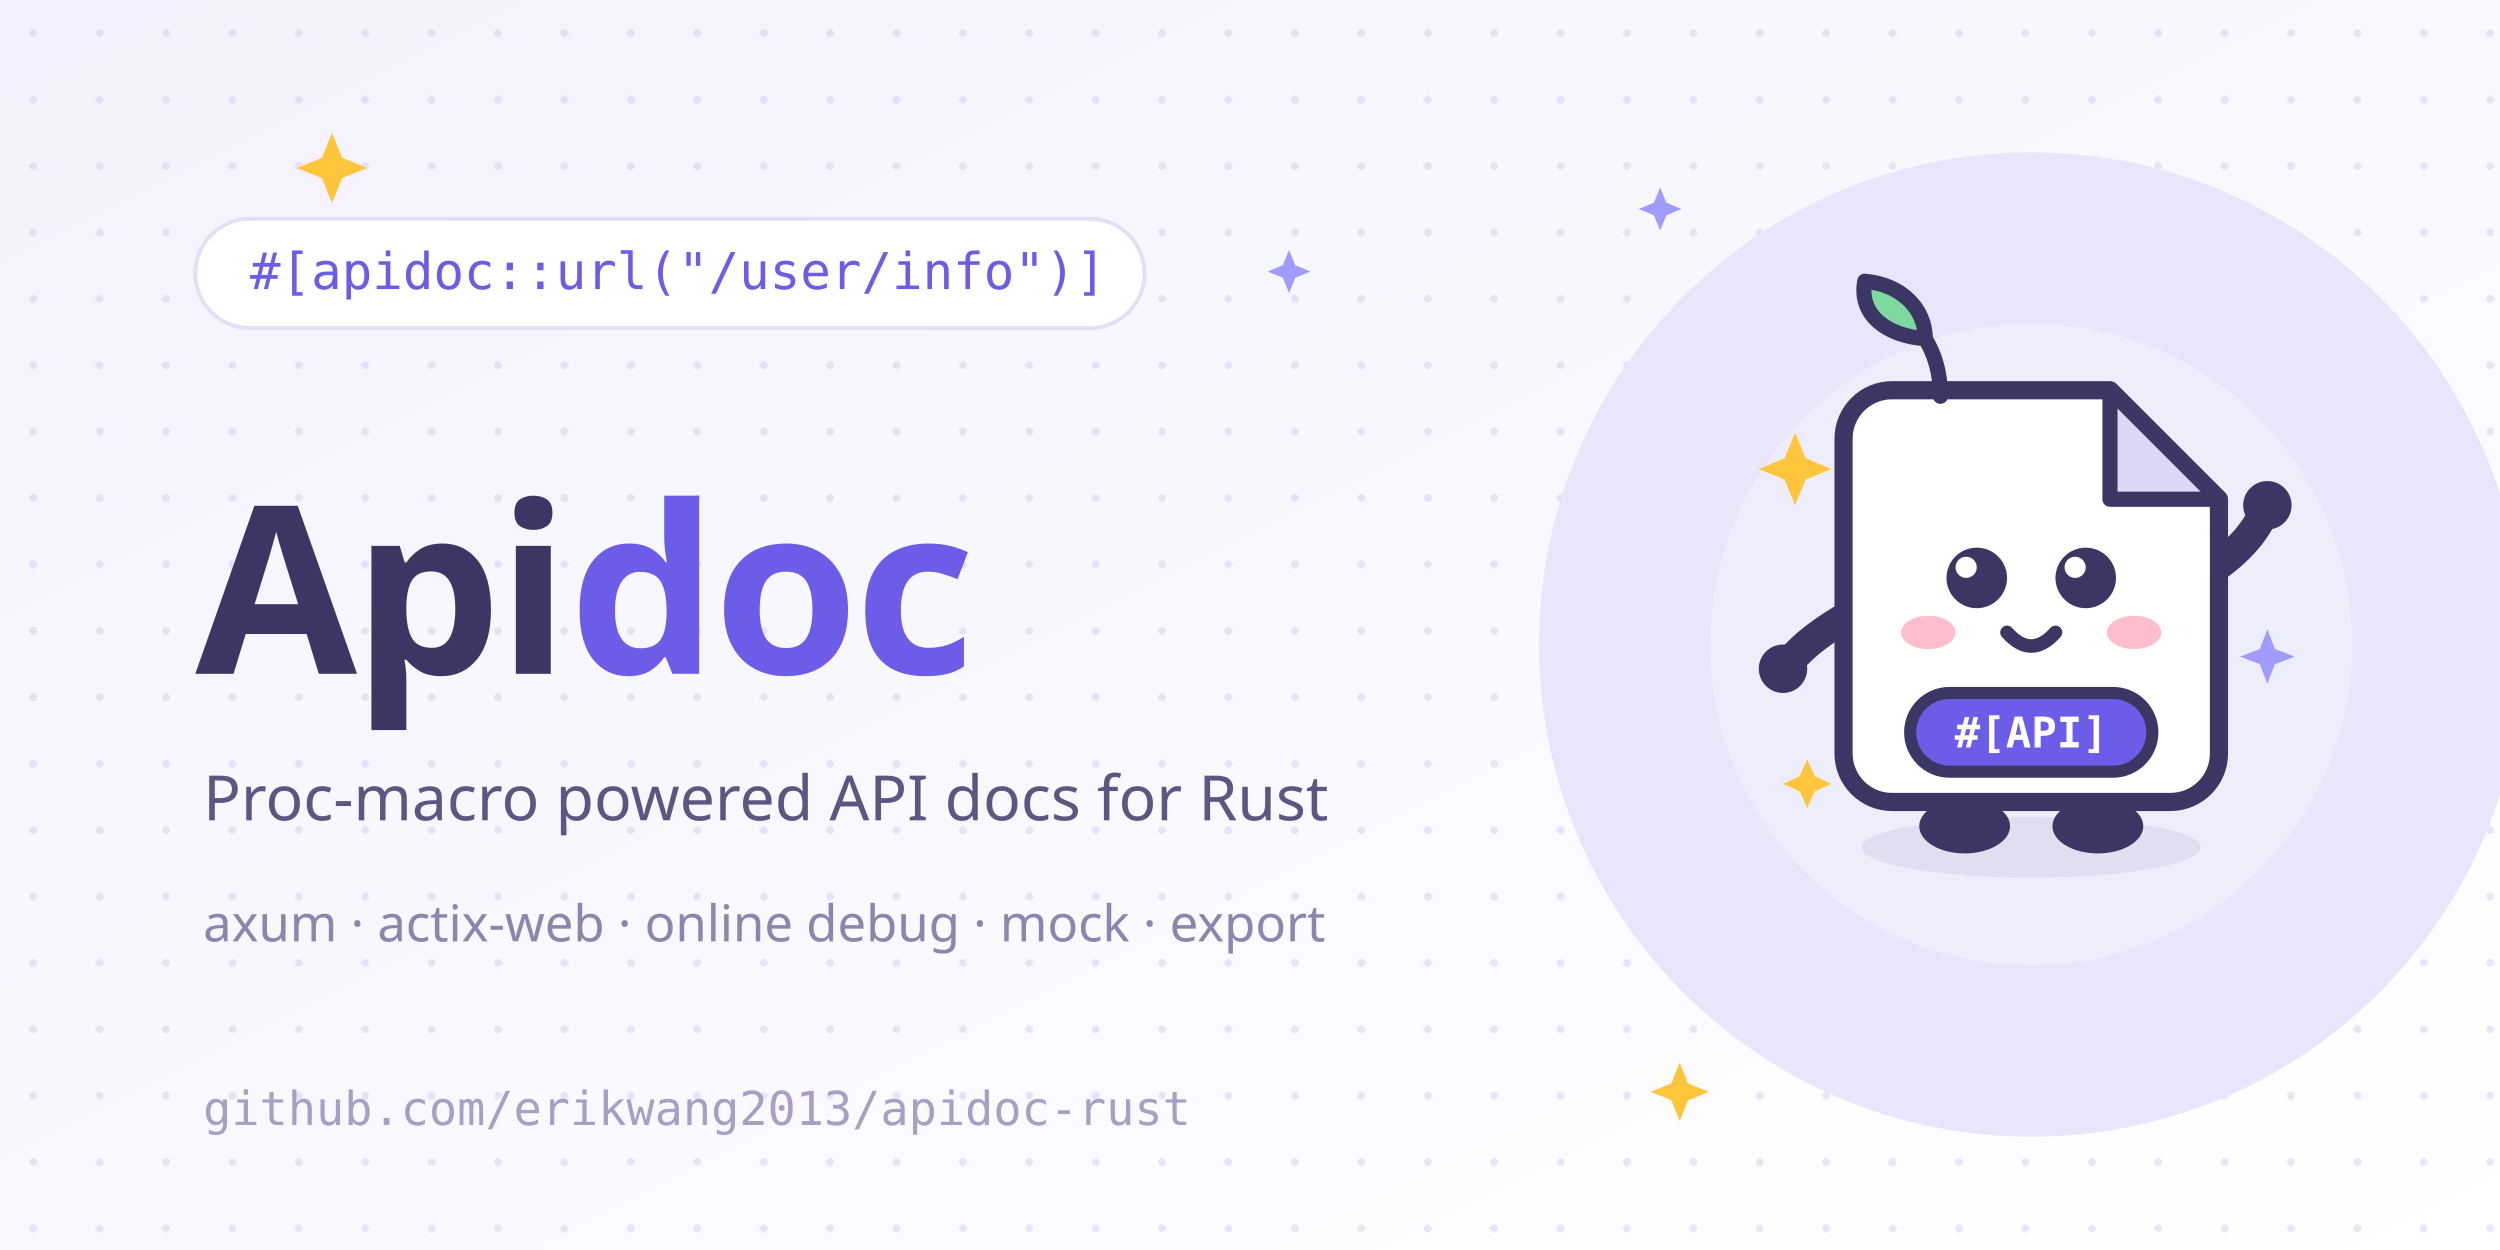
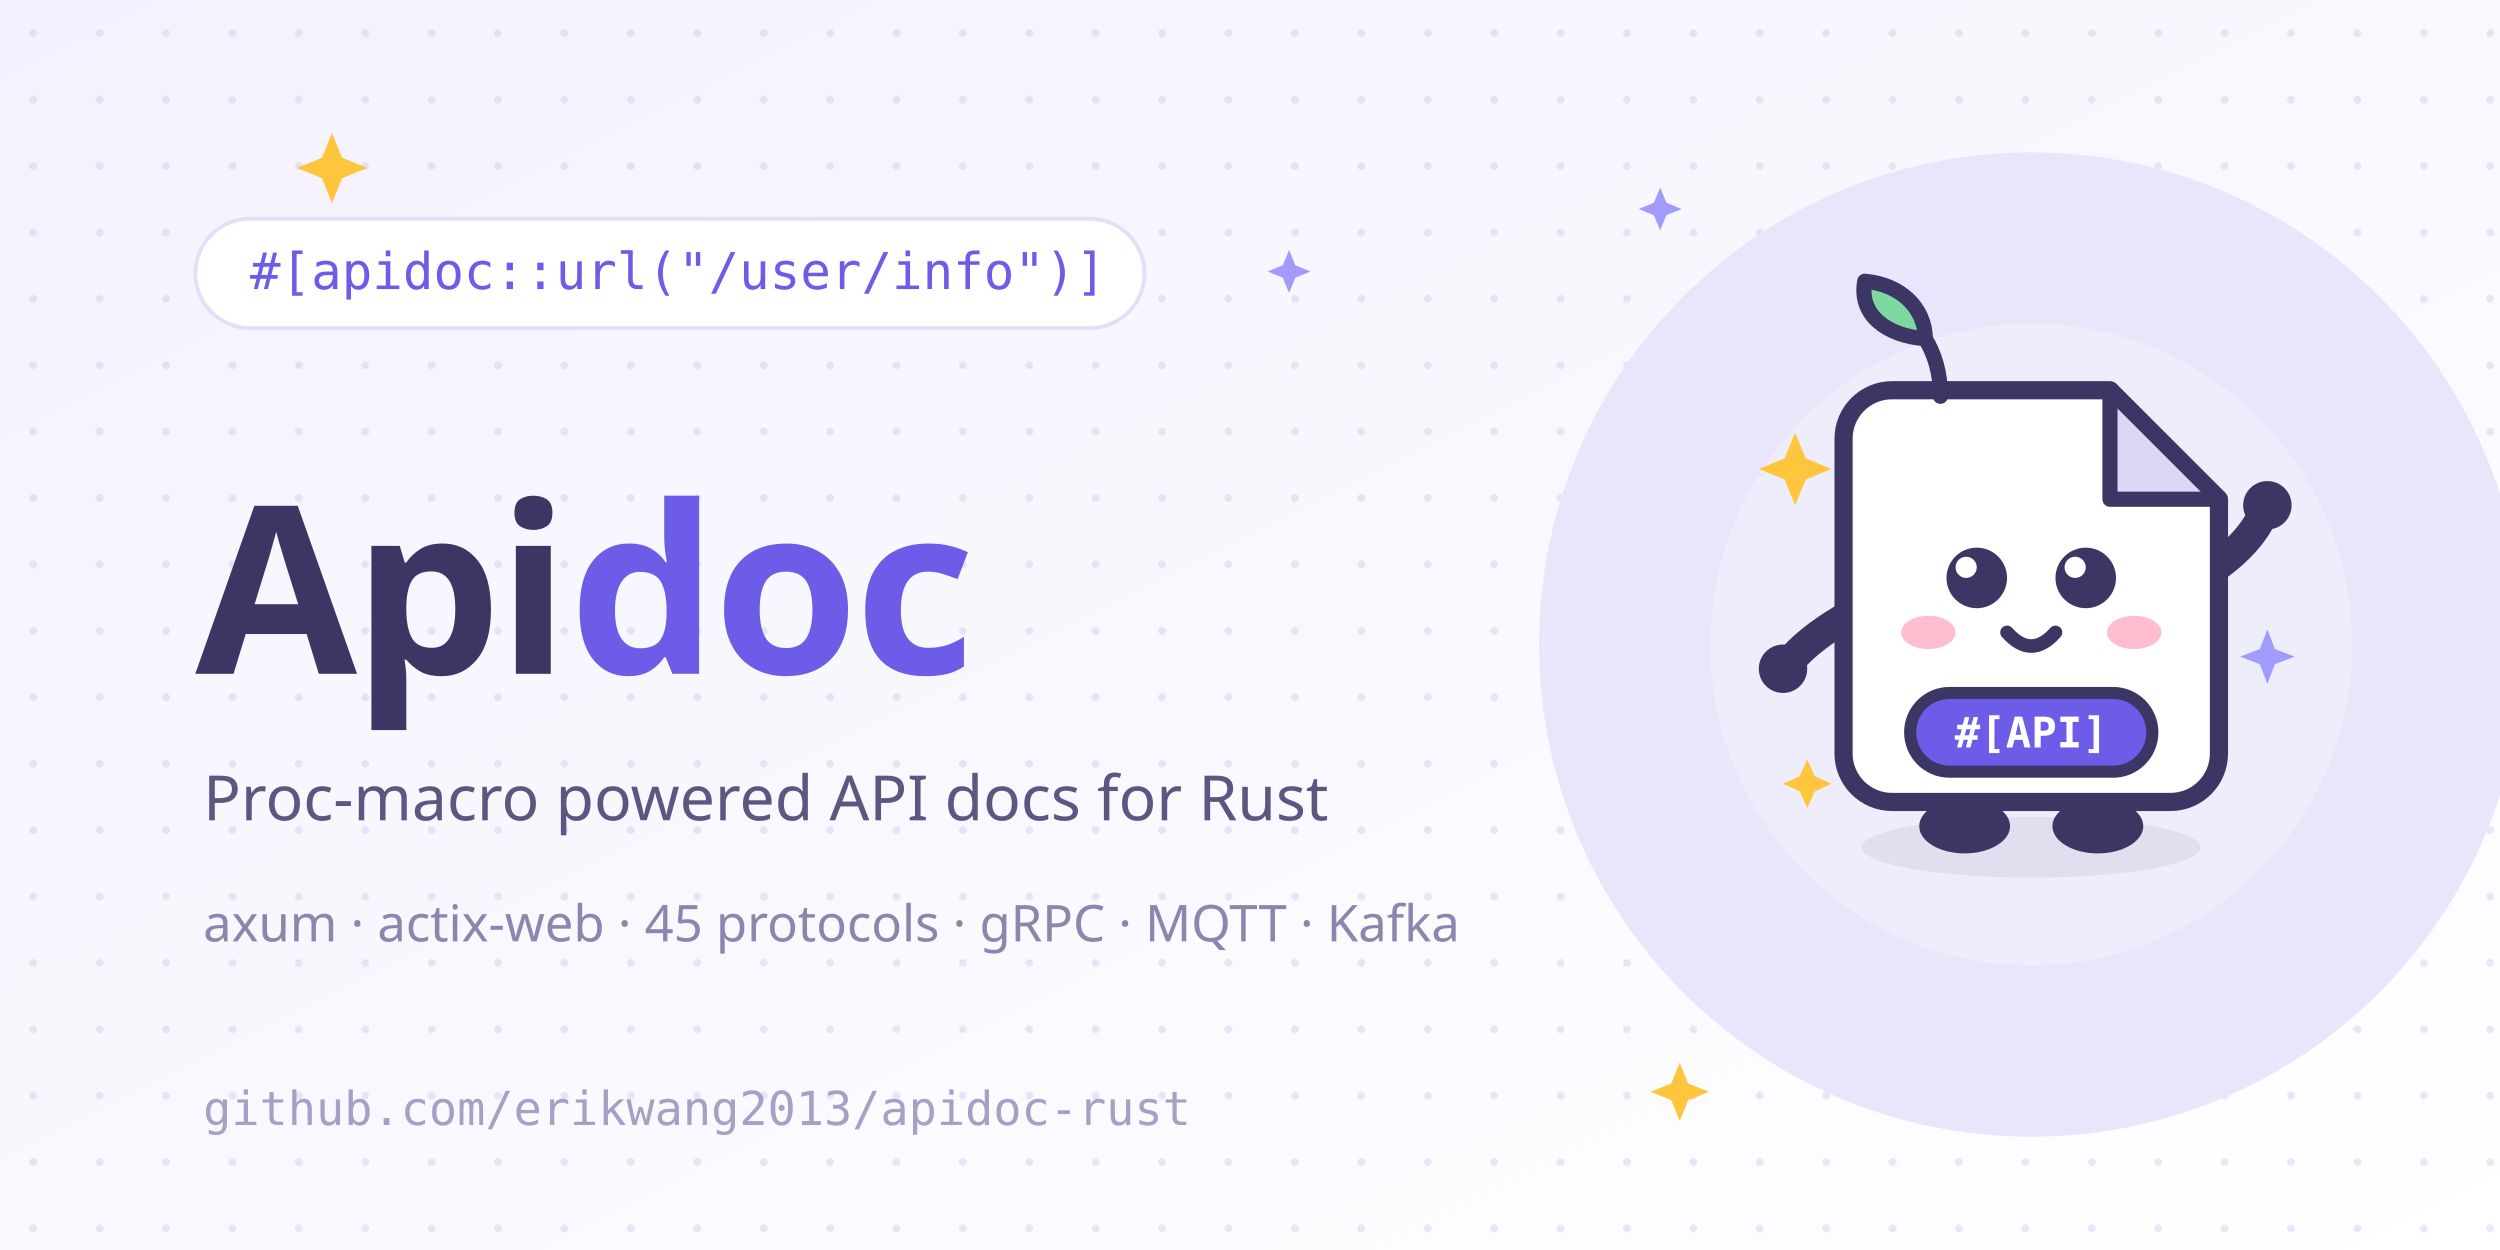
<svg xmlns="http://www.w3.org/2000/svg" viewBox="0 0 1280 640" width="1280" height="640" role="img" aria-label="Apidoc — Proc-macro powered API docs for Rust">
  <defs>
    <linearGradient id="bg" x1="0" y1="0" x2="1" y2="1">
      <stop offset="0" stop-color="#F4F1FE" />
      <stop offset="1" stop-color="#FFFFFF" />
    </linearGradient>
    <pattern id="dots" width="34" height="34" patternUnits="userSpaceOnUse">
      <circle cx="17" cy="17" r="2" fill="#CFC9EE" opacity=".45" />
    </pattern>
  </defs>
  <rect width="1280" height="640" fill="url(#bg)" />
  <rect width="1280" height="640" fill="url(#dots)" />
  <circle cx="1040" cy="330" r="252" fill="#E9E6FB" />
  <g transform="translate(838.5 119.2) scale(1.55)" stroke-linecap="round" stroke-linejoin="round">
    <circle cx="130" cy="136" r="106" fill="#EEEDFB" />
    <ellipse cx="130" cy="203" rx="56" ry="10" fill="#3B3663" opacity=".08" />
    <g fill="none" stroke="#3B3663" stroke-width="10">
      <path d="M 78 122 Q 58 132 50 142" />
      <path d="M 182 116 Q 200 106 206 94" />
    </g>
    <g fill="#3B3663">
      <ellipse cx="108" cy="196" rx="15" ry="9" />
      <ellipse cx="152" cy="196" rx="15" ry="9" />
    </g>
    <path d="M 84 52 H 156 L 192 88 V 172 A 16 16 0 0 1 176 188 H 84 A 16 16 0 0 1 68 172 V 68 A 16 16 0 0 1 84 52 Z" fill="#FFFFFF" stroke="#3B3663" stroke-width="6" />
    <path d="M 156 52 L 156 88 L 192 88 Z" fill="#DCD7F7" stroke="#3B3663" stroke-width="5" />
    <path d="M 100 54 C 100 46 98 40 95 35" fill="none" stroke="#3B3663" stroke-width="5" />
    <path d="M 95 35 C 82 34 73 27 75 16 C 87 17 95 25 95 35 Z" fill="#7ED9A0" stroke="#3B3663" stroke-width="5" />
    <g fill="#3B3663">
      <circle cx="112" cy="114" r="10" />
      <circle cx="148" cy="114" r="10" />
    </g>
    <g fill="#FFFFFF">
      <circle cx="108.5" cy="110.5" r="3.5" />
      <circle cx="144.5" cy="110.5" r="3.5" />
    </g>
    <g fill="#FFB3C7" opacity=".85">
      <ellipse cx="96" cy="132" rx="9" ry="5.5" />
      <ellipse cx="164" cy="132" rx="9" ry="5.5" />
    </g>
    <path d="M 122 132 Q 130 141 138 132" fill="none" stroke="#3B3663" stroke-width="4.5" />
    <rect x="90" y="152" width="80" height="26" rx="13" fill="#6C5CE7" stroke="#3B3663" stroke-width="4" />
    <text x="130" y="170" text-anchor="middle" font-family="DejaVu Sans Mono, Liberation Mono, monospace" font-size="14" font-weight="700" fill="#FFFFFF">#[API]</text>
    <g fill="#3B3663">
      <circle cx="48" cy="144" r="8" />
      <circle cx="208" cy="90" r="8" />
    </g>
    <g fill="#FFC53D">
      <path d="M 52 66 L 55.5 74.5 L 64 78 L 55.5 81.5 L 52 90 L 48.5 81.5 L 40 78 L 48.5 74.5 Z" />
      <path d="M 56 174 L 58.5 179.5 L 64 182 L 58.5 184.5 L 56 190 L 53.5 184.5 L 48 182 L 53.5 179.5 Z" />
    </g>
    <path d="M 208 131 L 210.5 137.5 L 217 140 L 210.5 142.5 L 208 149 L 205.5 142.5 L 199 140 L 205.5 137.5 Z" fill="#A29BFE" />
  </g>
  <g fill="#FFC53D">
    <path d="M 170 68 L 175.2 80.8 L 188 86 L 175.2 91.2 L 170 104 L 164.8 91.2 L 152 86 L 164.8 80.8 Z" />
    <path d="M 860 544 L 864.3 554.7 L 875 559 L 864.3 563.3 L 860 574 L 855.7 563.3 L 845 559 L 855.7 554.7 Z" />
  </g>
  <g fill="#A29BFE">
    <path d="M 850 96 L 853.2 103.8 L 861 107 L 853.2 110.2 L 850 118 L 846.8 110.2 L 839 107 L 846.8 103.8 Z" />
    <path d="M 660 128 L 663.2 135.8 L 671 139 L 663.2 142.2 L 660 150 L 656.8 142.2 L 649 139 L 656.8 135.8 Z" />
  </g>
  <rect x="100" y="112" width="486" height="56" rx="28" fill="#FFFFFF" stroke="#E3DFF7" stroke-width="2" />
  <text x="128" y="148" font-family="DejaVu Sans Mono, Liberation Mono, monospace" font-size="26" fill="#6C5CE7">#[apidoc::url("/user/info")]</text>
  <text x="100" y="345" font-family="Noto Sans, DejaVu Sans, sans-serif" font-size="120" font-weight="700" letter-spacing="-2" fill="#3B3663">Api<tspan fill="#6C5CE7">doc</tspan>
  </text>
  <text x="104" y="420" font-family="Noto Sans, DejaVu Sans, sans-serif" font-size="32" fill="#5C5680">Proc-macro powered API docs for Rust</text>
-   <text x="104" y="482" font-family="Noto Sans, DejaVu Sans, sans-serif" font-size="26" fill="#8B86AD">axum · actix-web · online debug · mock · export</text>
+   <text x="104" y="482" font-family="Noto Sans, DejaVu Sans, sans-serif" font-size="26" fill="#8B86AD">axum · actix-web · 45 protocols · gRPC · MQTT · Kafka</text>
  <text x="104" y="576" font-family="DejaVu Sans Mono, Liberation Mono, monospace" font-size="24" fill="#A5A0C4">github.com/erikwang2013/apidoc-rust</text>
</svg>
